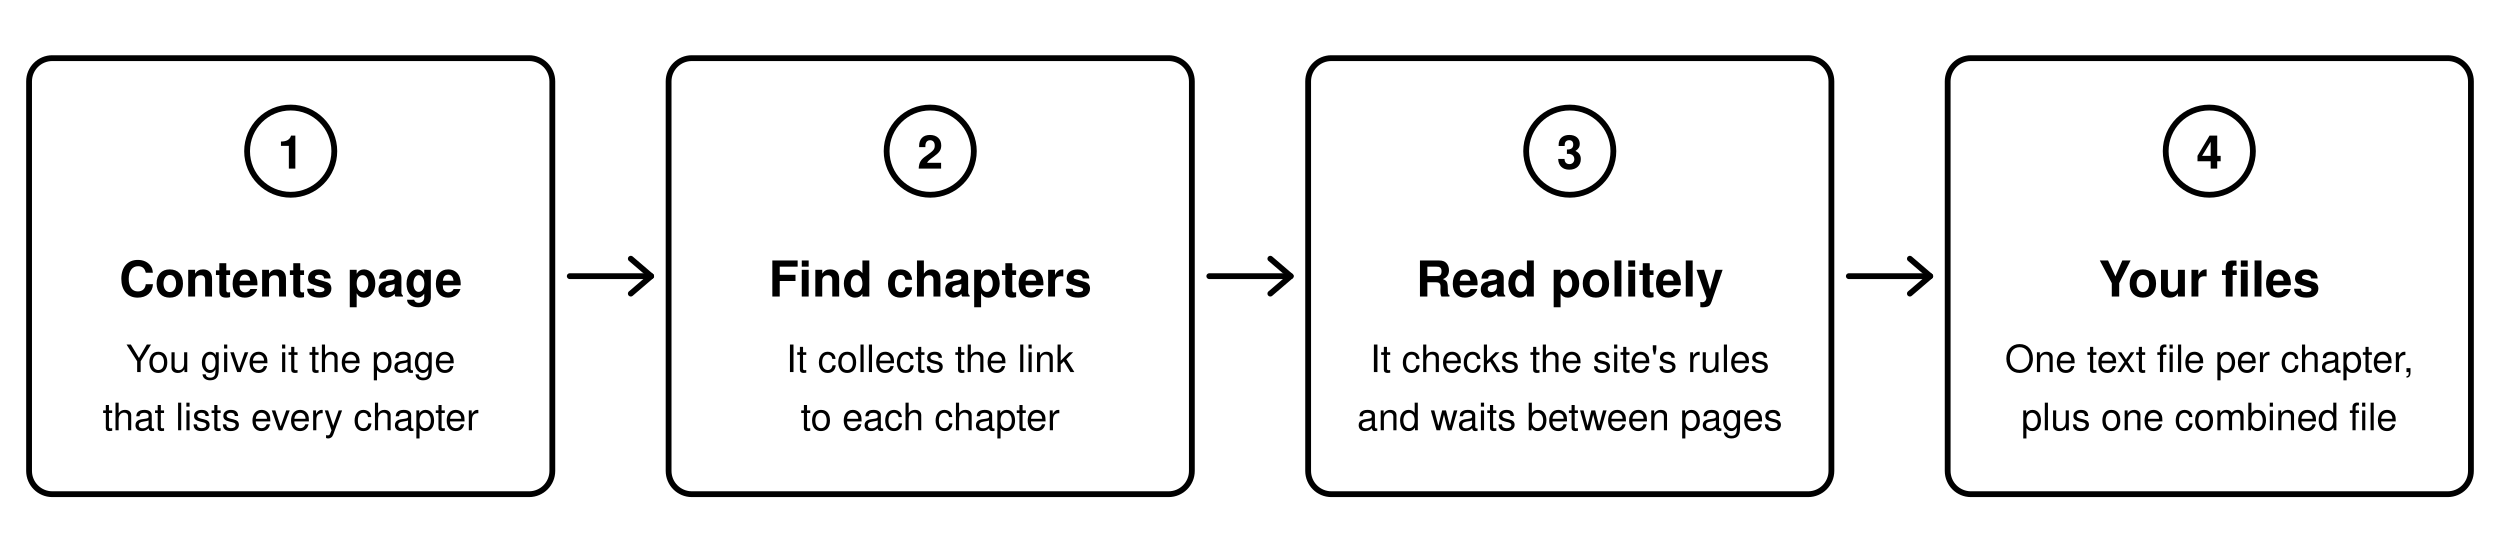
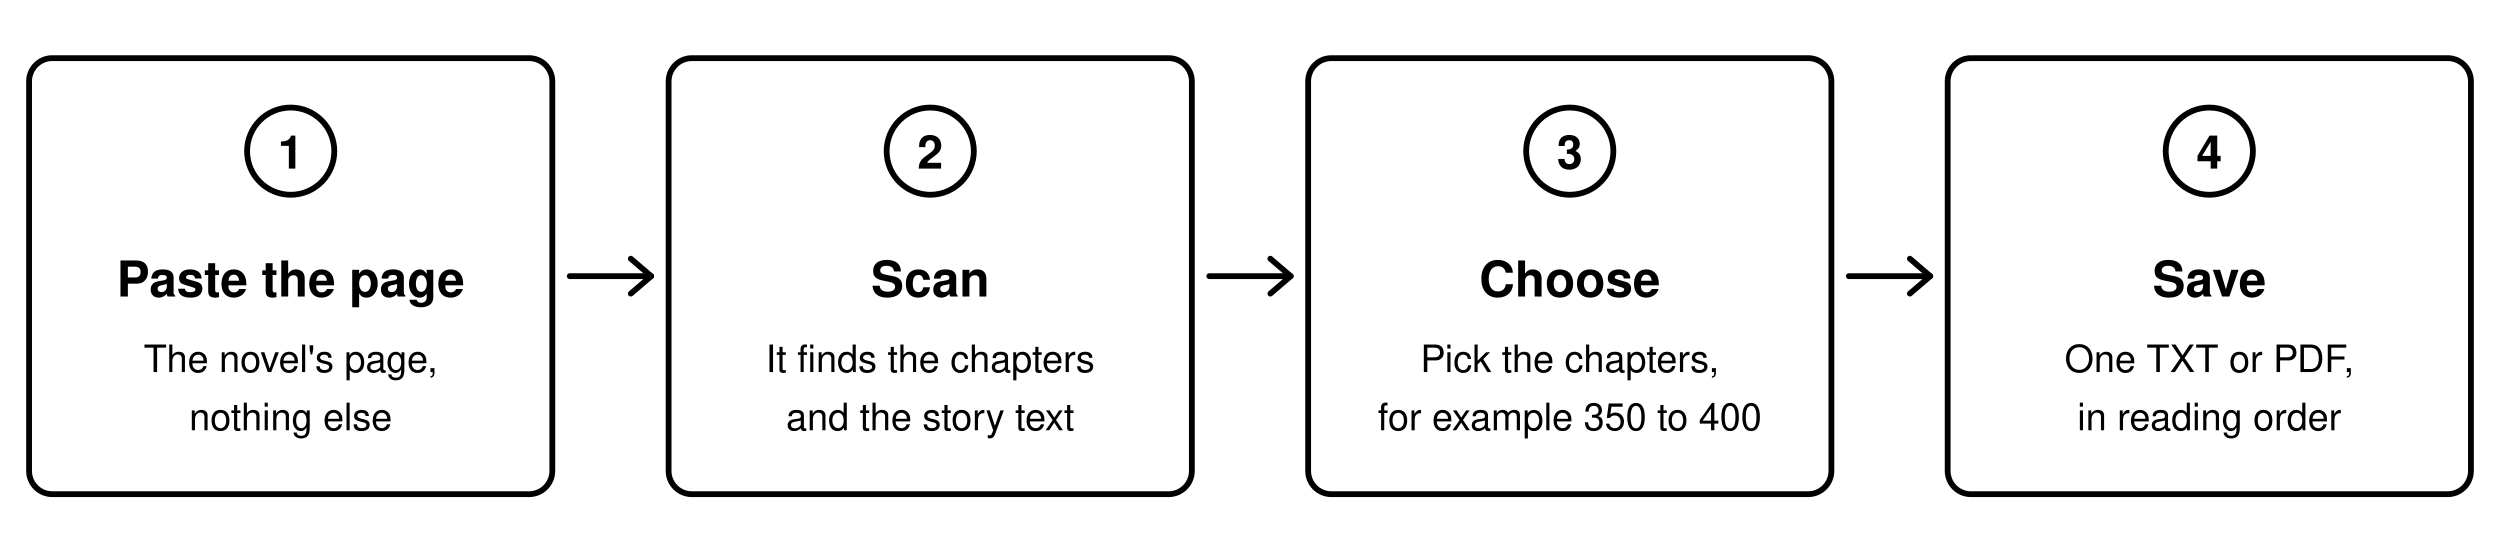
- <svg xmlns="http://www.w3.org/2000/svg" width="860" height="190" viewBox="0 0 860 190" role="img" aria-label="How it works: contents page, find chapters, read politely, your files">
+ <svg xmlns="http://www.w3.org/2000/svg" width="860" height="190" viewBox="0 0 860 190" role="img" aria-label="How it works: paste the page, scan, choose, save">
  <rect x="10" y="20" width="180" height="150" rx="8" fill="none" stroke="#000000" stroke-width="2" />
  <circle cx="100" cy="52" r="15" fill="none" stroke="#000000" stroke-width="2" />
  <text x="100" y="58" text-anchor="middle" font-family="-apple-system, 'Segoe UI', Helvetica, Arial, sans-serif" font-size="16" font-weight="700" fill="#000000">1</text>
-   <text x="100" y="102" text-anchor="middle" font-family="-apple-system, 'Segoe UI', Helvetica, Arial, sans-serif" font-size="17" font-weight="700" fill="#000000">Contents page</text>
-   <text x="100" y="128" text-anchor="middle" font-family="-apple-system, 'Segoe UI', Helvetica, Arial, sans-serif" font-size="13" font-weight="400" fill="#000000">You give it the page</text>
-   <text x="100" y="148" text-anchor="middle" font-family="-apple-system, 'Segoe UI', Helvetica, Arial, sans-serif" font-size="13" font-weight="400" fill="#000000">that lists every chapter</text>
+   <text x="100" y="102" text-anchor="middle" font-family="-apple-system, 'Segoe UI', Helvetica, Arial, sans-serif" font-size="17" font-weight="700" fill="#000000">Paste the page</text>
+   <text x="100" y="128" text-anchor="middle" font-family="-apple-system, 'Segoe UI', Helvetica, Arial, sans-serif" font-size="13" font-weight="400" fill="#000000">The novel's page,</text>
+   <text x="100" y="148" text-anchor="middle" font-family="-apple-system, 'Segoe UI', Helvetica, Arial, sans-serif" font-size="13" font-weight="400" fill="#000000">nothing else</text>
  <g stroke="#000000" stroke-width="2" fill="none" stroke-linecap="round" stroke-linejoin="round">
    <line x1="196" y1="95" x2="224" y2="95" />
    <path d="M217 89 L224 95 L217 101" />
  </g>
  <rect x="230" y="20" width="180" height="150" rx="8" fill="none" stroke="#000000" stroke-width="2" />
  <circle cx="320" cy="52" r="15" fill="none" stroke="#000000" stroke-width="2" />
  <text x="320" y="58" text-anchor="middle" font-family="-apple-system, 'Segoe UI', Helvetica, Arial, sans-serif" font-size="16" font-weight="700" fill="#000000">2</text>
-   <text x="320" y="102" text-anchor="middle" font-family="-apple-system, 'Segoe UI', Helvetica, Arial, sans-serif" font-size="17" font-weight="700" fill="#000000">Find chapters</text>
-   <text x="320" y="128" text-anchor="middle" font-family="-apple-system, 'Segoe UI', Helvetica, Arial, sans-serif" font-size="13" font-weight="400" fill="#000000">It collects the link</text>
-   <text x="320" y="148" text-anchor="middle" font-family="-apple-system, 'Segoe UI', Helvetica, Arial, sans-serif" font-size="13" font-weight="400" fill="#000000">to each chapter</text>
+   <text x="320" y="102" text-anchor="middle" font-family="-apple-system, 'Segoe UI', Helvetica, Arial, sans-serif" font-size="17" font-weight="700" fill="#000000">Scan</text>
+   <text x="320" y="128" text-anchor="middle" font-family="-apple-system, 'Segoe UI', Helvetica, Arial, sans-serif" font-size="13" font-weight="400" fill="#000000">It finds the chapters</text>
+   <text x="320" y="148" text-anchor="middle" font-family="-apple-system, 'Segoe UI', Helvetica, Arial, sans-serif" font-size="13" font-weight="400" fill="#000000">and the story text</text>
  <g stroke="#000000" stroke-width="2" fill="none" stroke-linecap="round" stroke-linejoin="round">
    <line x1="416" y1="95" x2="444" y2="95" />
    <path d="M437 89 L444 95 L437 101" />
  </g>
  <rect x="450" y="20" width="180" height="150" rx="8" fill="none" stroke="#000000" stroke-width="2" />
  <circle cx="540" cy="52" r="15" fill="none" stroke="#000000" stroke-width="2" />
  <text x="540" y="58" text-anchor="middle" font-family="-apple-system, 'Segoe UI', Helvetica, Arial, sans-serif" font-size="16" font-weight="700" fill="#000000">3</text>
-   <text x="540" y="102" text-anchor="middle" font-family="-apple-system, 'Segoe UI', Helvetica, Arial, sans-serif" font-size="17" font-weight="700" fill="#000000">Read politely</text>
-   <text x="540" y="128" text-anchor="middle" font-family="-apple-system, 'Segoe UI', Helvetica, Arial, sans-serif" font-size="13" font-weight="400" fill="#000000">It checks the site's rules</text>
-   <text x="540" y="148" text-anchor="middle" font-family="-apple-system, 'Segoe UI', Helvetica, Arial, sans-serif" font-size="13" font-weight="400" fill="#000000">and waits between pages</text>
+   <text x="540" y="102" text-anchor="middle" font-family="-apple-system, 'Segoe UI', Helvetica, Arial, sans-serif" font-size="17" font-weight="700" fill="#000000">Choose</text>
+   <text x="540" y="128" text-anchor="middle" font-family="-apple-system, 'Segoe UI', Helvetica, Arial, sans-serif" font-size="13" font-weight="400" fill="#000000">Pick the chapters,</text>
+   <text x="540" y="148" text-anchor="middle" font-family="-apple-system, 'Segoe UI', Helvetica, Arial, sans-serif" font-size="13" font-weight="400" fill="#000000">for example 350 to 400</text>
  <g stroke="#000000" stroke-width="2" fill="none" stroke-linecap="round" stroke-linejoin="round">
    <line x1="636" y1="95" x2="664" y2="95" />
    <path d="M657 89 L664 95 L657 101" />
  </g>
  <rect x="670" y="20" width="180" height="150" rx="8" fill="none" stroke="#000000" stroke-width="2" />
  <circle cx="760" cy="52" r="15" fill="none" stroke="#000000" stroke-width="2" />
  <text x="760" y="58" text-anchor="middle" font-family="-apple-system, 'Segoe UI', Helvetica, Arial, sans-serif" font-size="16" font-weight="700" fill="#000000">4</text>
-   <text x="760" y="102" text-anchor="middle" font-family="-apple-system, 'Segoe UI', Helvetica, Arial, sans-serif" font-size="17" font-weight="700" fill="#000000">Your files</text>
-   <text x="760" y="128" text-anchor="middle" font-family="-apple-system, 'Segoe UI', Helvetica, Arial, sans-serif" font-size="13" font-weight="400" fill="#000000">One text file per chapter,</text>
-   <text x="760" y="148" text-anchor="middle" font-family="-apple-system, 'Segoe UI', Helvetica, Arial, sans-serif" font-size="13" font-weight="400" fill="#000000">plus one combined file</text>
+   <text x="760" y="102" text-anchor="middle" font-family="-apple-system, 'Segoe UI', Helvetica, Arial, sans-serif" font-size="17" font-weight="700" fill="#000000">Save</text>
+   <text x="760" y="128" text-anchor="middle" font-family="-apple-system, 'Segoe UI', Helvetica, Arial, sans-serif" font-size="13" font-weight="400" fill="#000000">One TXT or PDF,</text>
+   <text x="760" y="148" text-anchor="middle" font-family="-apple-system, 'Segoe UI', Helvetica, Arial, sans-serif" font-size="13" font-weight="400" fill="#000000">in reading order</text>
</svg>
